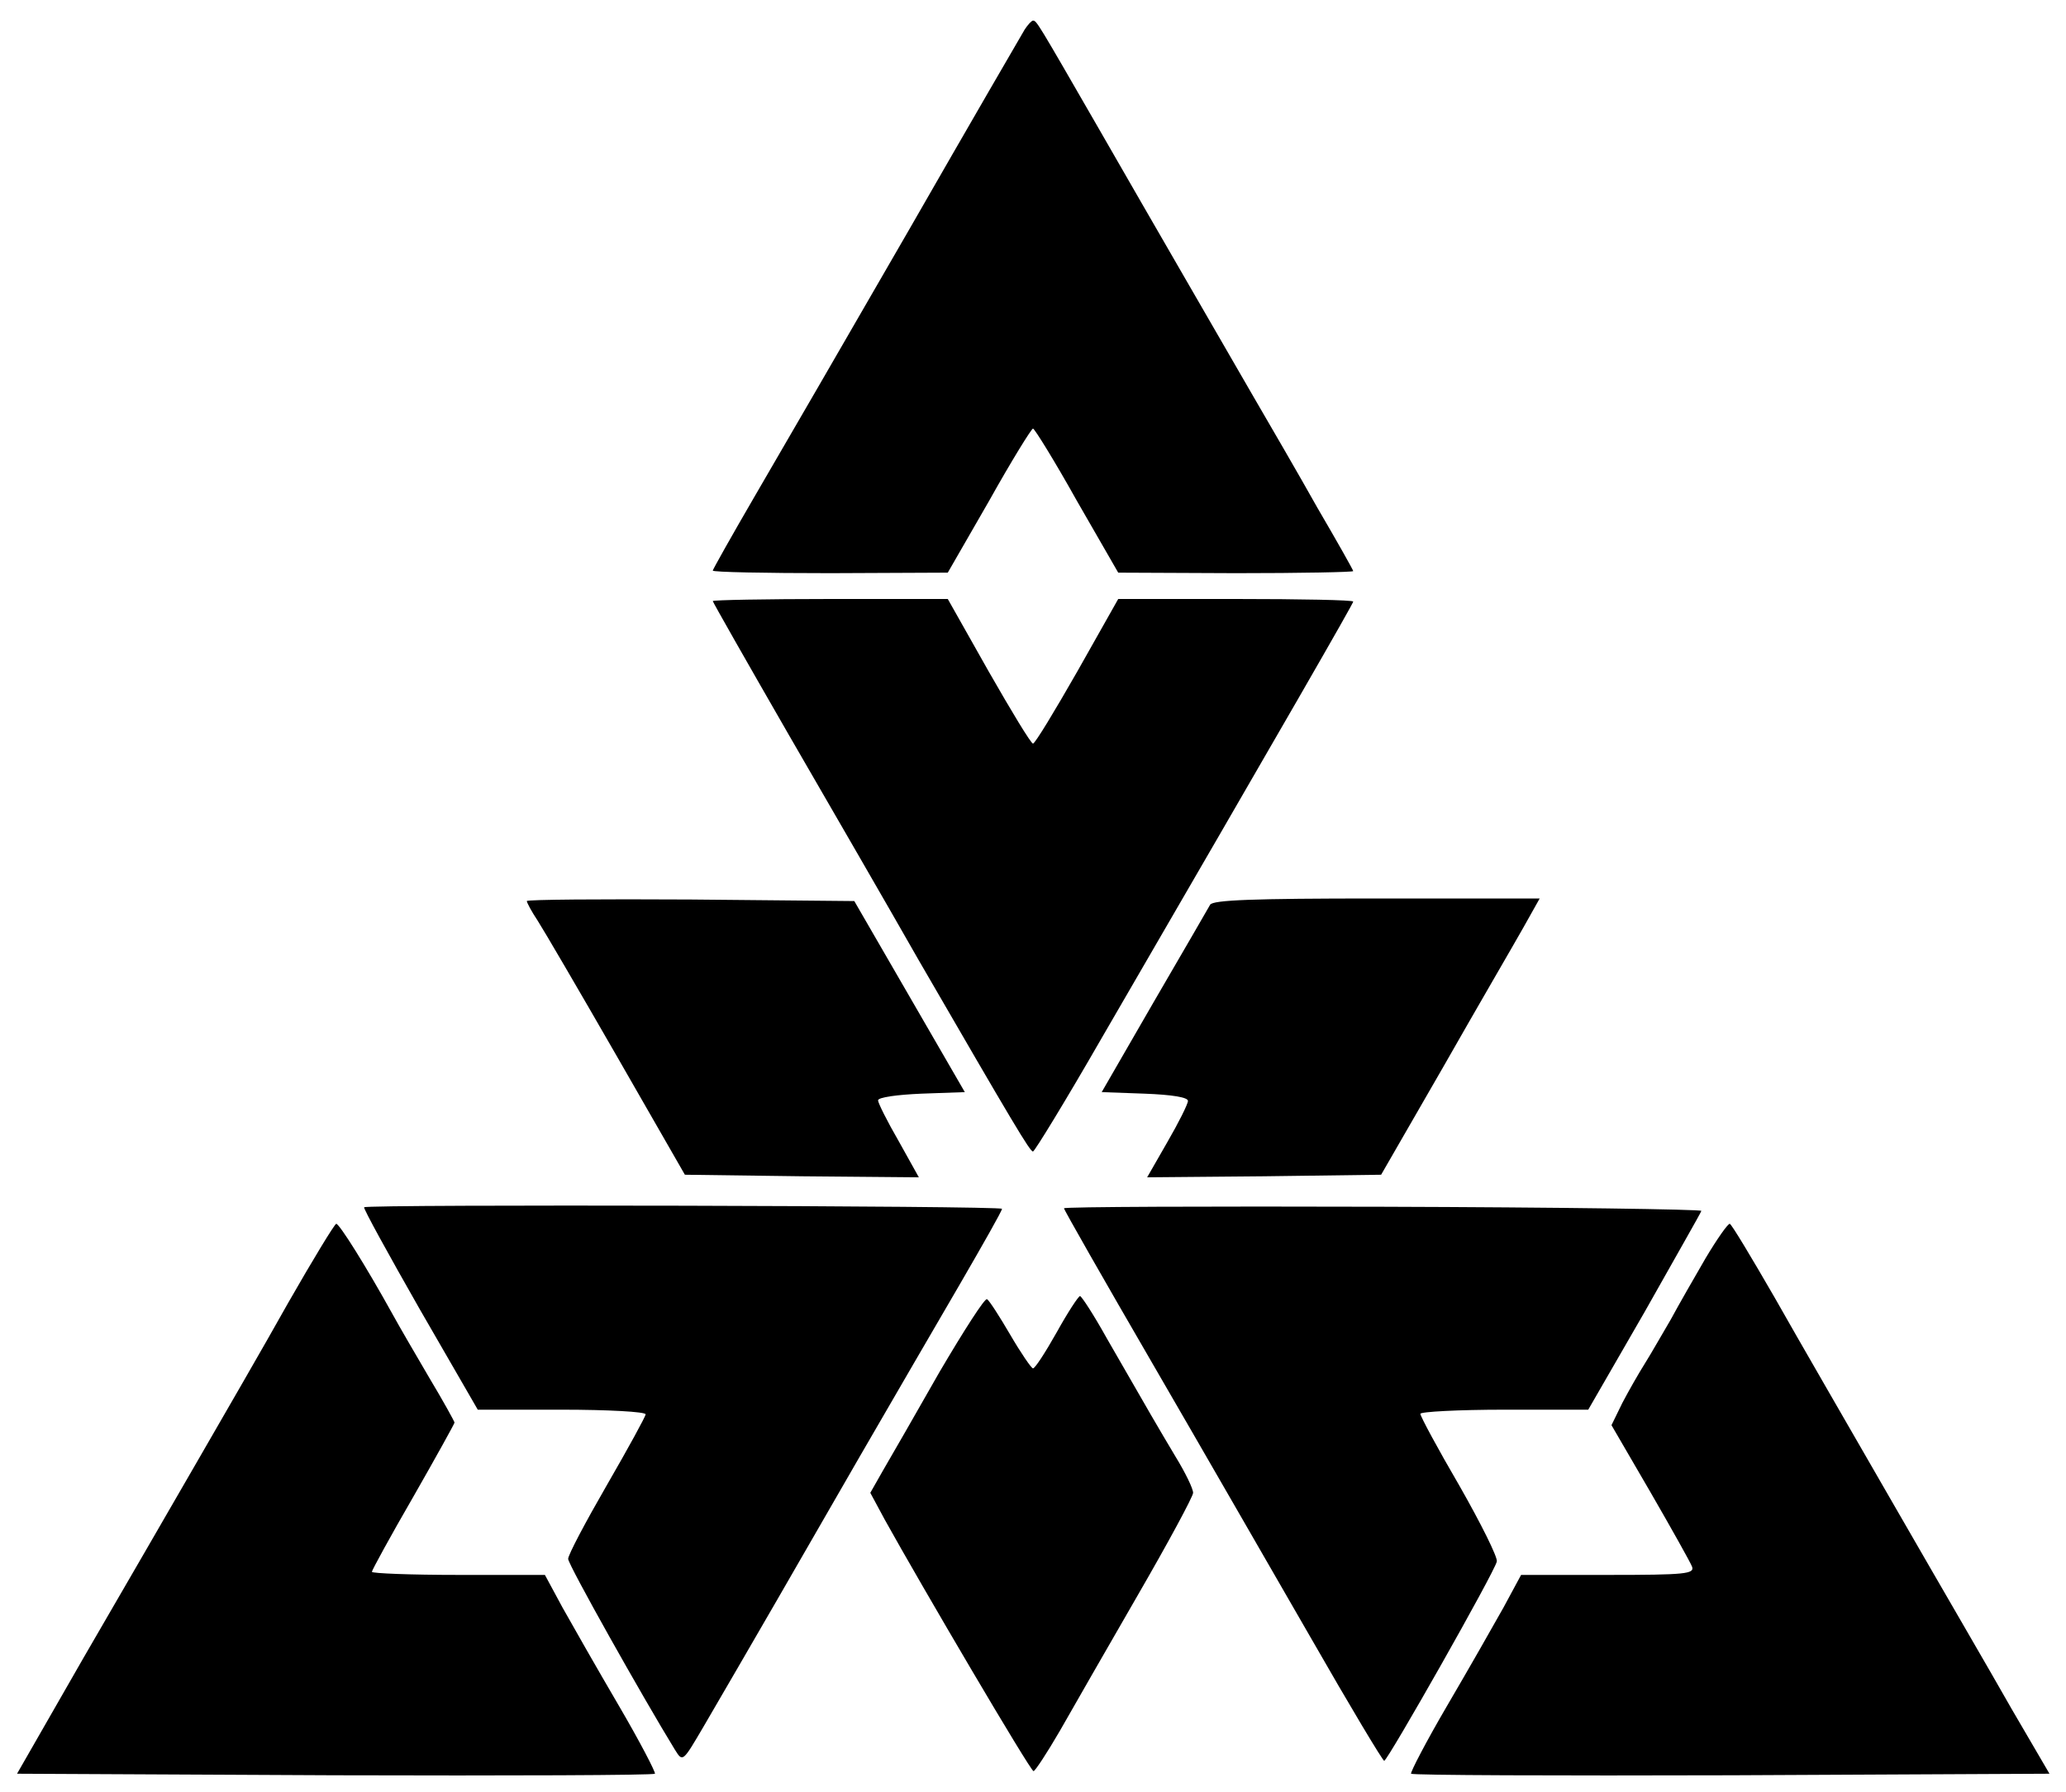
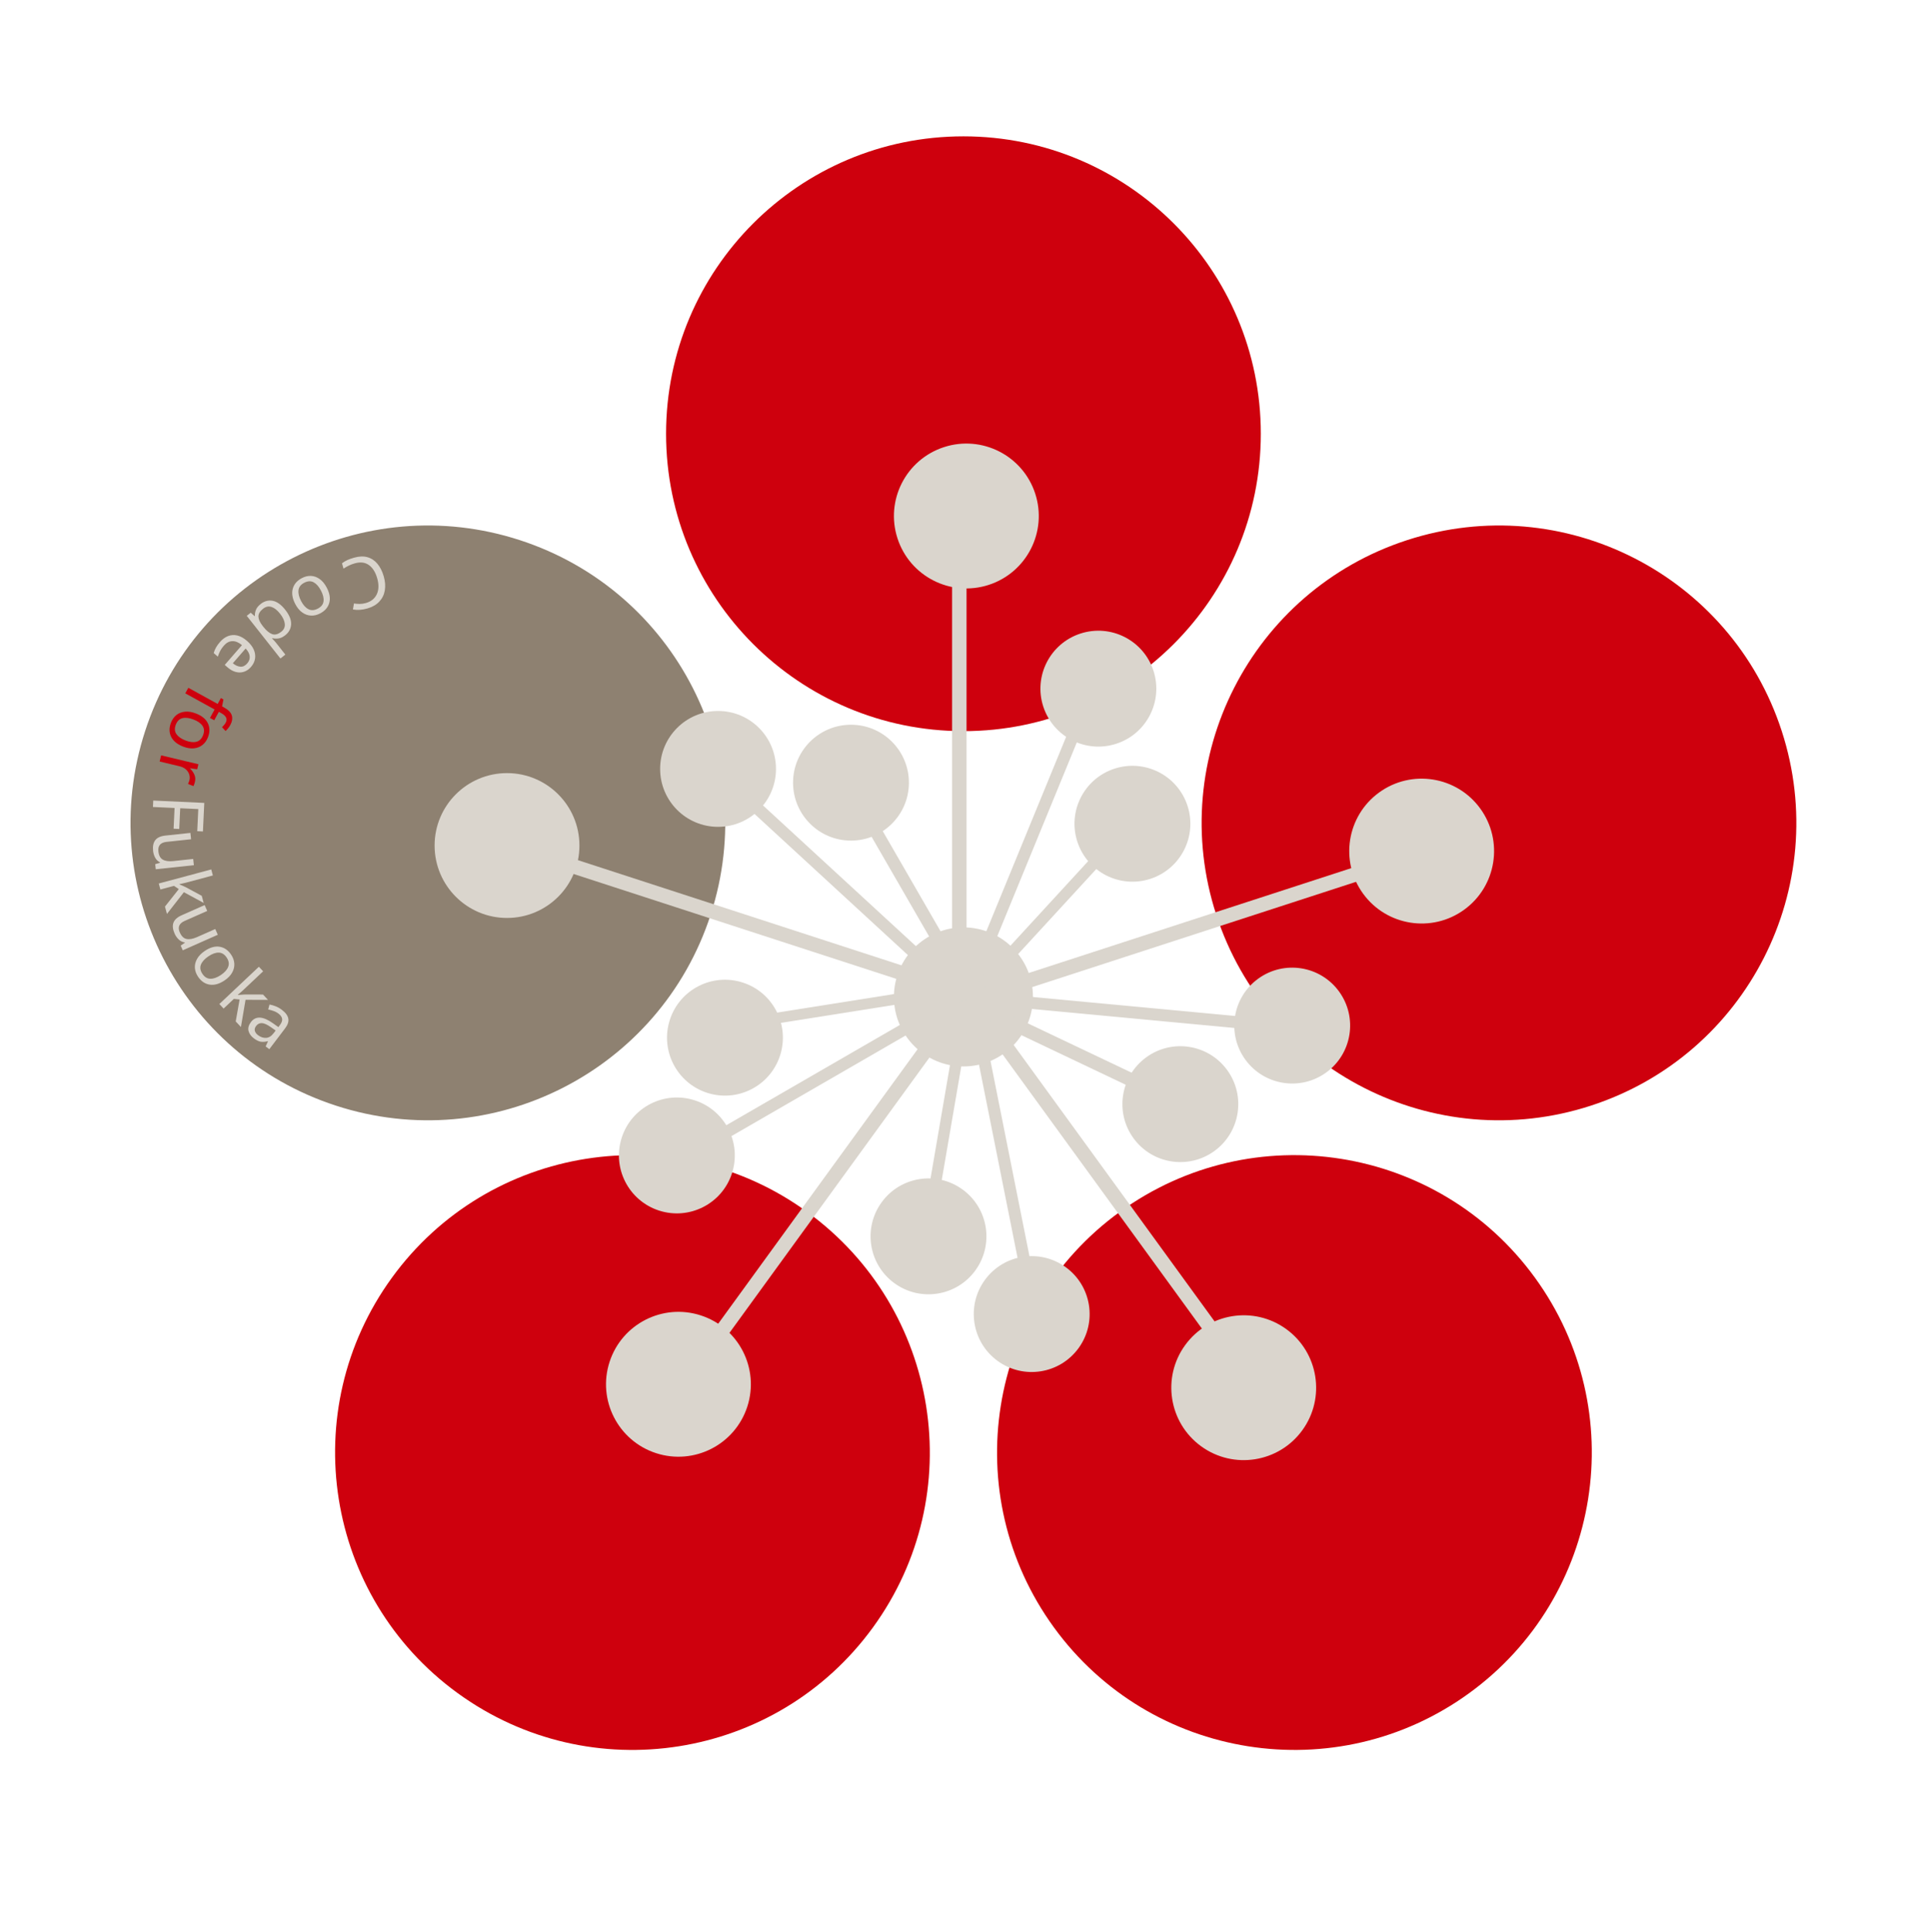
- <svg xmlns="http://www.w3.org/2000/svg" version="1.0" width="400pt" height="347pt" viewBox="0 0 400 347" preserveAspectRatio="xMidYMid meet">
-   <g transform="translate(0,347) scale(0.1,-0.1)" fill="#000000" stroke="none">
-     <path d="M1984 3413 c-6 -10 -107 -184 -224 -388 -117 -203 -251 -434 -297 -513 -46 -79 -83 -145 -83 -147 0 -3 102 -5 228 -5 l227 1 80 139 c43 77 82 140 85 140 3 0 42 -63 85 -140 l80 -139 228 -1 c125 0 227 2 227 4 0 2 -31 57 -69 122 -37 66 -94 164 -126 219 -79 137 -184 318 -300 520 -117 203 -118 205 -125 205 -3 0 -10 -8 -16 -17z" />
-     <path d="M1380 2306 c0 -2 66 -118 146 -257 81 -140 195 -337 253 -439 183 -316 215 -370 221 -370 3 0 63 98 132 218 365 629 488 843 488 847 0 3 -102 5 -227 5 l-228 0 -79 -140 c-44 -77 -82 -140 -86 -140 -4 0 -42 63 -86 140 l-79 140 -227 0 c-126 0 -228 -2 -228 -4z" />
-     <path d="M1020 1725 c0 -3 9 -20 21 -38 11 -17 80 -135 153 -262 l132 -230 227 -3 226 -2 -39 70 c-22 38 -40 74 -40 79 0 6 37 11 84 13 l84 3 -107 185 -107 185 -317 3 c-174 1 -317 0 -317 -3z" />
-     <path d="M2343 1718 c-4 -7 -53 -92 -109 -188 l-101 -175 83 -3 c53 -2 84 -7 84 -14 0 -6 -18 -42 -40 -80 l-39 -68 226 2 227 3 121 210 c66 116 136 236 154 268 l32 57 -315 0 c-241 0 -317 -3 -323 -12z" />
-     <path d="M705 1132 c-2 -2 47 -91 108 -198 l112 -194 163 0 c89 0 162 -4 162 -9 0 -4 -34 -66 -75 -137 -41 -71 -75 -135 -75 -143 0 -11 145 -269 207 -370 15 -24 15 -23 55 45 84 144 195 336 303 524 62 107 149 257 194 334 44 76 81 141 81 145 0 6 -1229 9 -1235 3z" />
-     <path d="M2060 1130 c0 -3 77 -138 171 -300 94 -162 232 -402 307 -532 75 -131 139 -238 142 -238 7 1 214 366 218 386 2 8 -31 74 -72 146 -42 72 -76 135 -76 140 0 4 73 8 163 8 l162 0 109 189 c59 105 109 192 110 196 0 3 -277 7 -617 8 -339 1 -617 0 -617 -3z" />
-     <path d="M558 947 c-47 -84 -127 -222 -176 -307 -49 -85 -148 -256 -220 -380 l-129 -225 615 -3 c338 -1 617 0 620 3 2 2 -29 62 -70 132 -41 70 -90 156 -109 190 l-34 63 -167 0 c-93 0 -168 3 -168 6 0 3 36 69 80 145 44 77 80 142 80 144 0 2 -22 42 -49 87 -27 46 -59 101 -71 123 -52 94 -103 175 -109 175 -3 0 -45 -69 -93 -153z" />
-     <path d="M3302 1033 c-22 -38 -52 -90 -67 -118 -16 -27 -38 -66 -50 -85 -12 -19 -32 -54 -44 -77 l-21 -43 75 -129 c41 -71 78 -137 81 -145 5 -14 -13 -16 -162 -16 l-169 0 -34 -63 c-19 -34 -68 -120 -109 -190 -41 -70 -72 -130 -70 -132 3 -3 282 -4 620 -3 l616 3 -73 125 c-39 69 -141 244 -225 390 -84 146 -190 329 -234 407 -45 78 -84 143 -87 143 -4 0 -25 -30 -47 -67z" />
-     <path d="M1819 813 c-46 -81 -95 -166 -109 -190 l-25 -44 28 -52 c71 -128 282 -487 288 -487 3 0 26 35 51 78 24 42 92 161 151 263 59 102 107 191 107 198 0 8 -15 39 -34 70 -34 57 -48 81 -133 229 -25 45 -49 82 -52 82 -3 0 -24 -32 -45 -70 -22 -39 -42 -70 -46 -70 -3 0 -23 29 -44 65 -21 36 -41 67 -45 69 -4 3 -45 -61 -92 -141z" />
+ <svg xmlns="http://www.w3.org/2000/svg" xmlns:xlink="http://www.w3.org/1999/xlink" version="1.1" id="レイヤー_1" x="0px" y="0px" width="566.929px" height="566.93px" viewBox="569.871 399.2 566.929 566.93" enable-background="new 569.871 399.2 566.929 566.93" xml:space="preserve">
+   <rect x="834.467" y="623.962" transform="matrix(-0.866 0.5 -0.5 -0.866 1890.316 812.4553)" fill="#DAD5CD" width="3.668" height="71.079" />
+   <g>
+     <g>
+       <defs>
+         <rect id="SVGID_1_" x="538" y="376.997" width="1706.667" height="1365.333" />
+       </defs>
+       <clipPath id="SVGID_2_">
+         <use xlink:href="#SVGID_1_" overflow="visible" />
+       </clipPath>
+       <path clip-path="url(#SVGID_2_)" fill="#DAD5CD" d="M873.14,691.856c0,11.271-9.137,20.409-20.408,20.409    c-11.272,0-20.411-9.139-20.411-20.409c0-11.271,9.138-20.41,20.411-20.41C864.003,671.446,873.14,680.585,873.14,691.856" />
+     </g>
+     <g>
+       <defs>
+         <rect id="SVGID_3_" x="538" y="376.997" width="1706.667" height="1365.333" />
+       </defs>
+       <clipPath id="SVGID_4_">
+         <use xlink:href="#SVGID_3_" overflow="visible" />
+       </clipPath>
+       <path clip-path="url(#SVGID_4_)" fill="#CE000D" d="M940.038,526.53c0,48.218-39.089,87.307-87.307,87.307    c-48.218,0-87.308-39.089-87.308-87.307c0-48.219,39.089-87.307,87.308-87.307C900.949,439.223,940.038,478.311,940.038,526.53" />
+     </g>
+     <g>
+       <defs>
+         <rect id="SVGID_5_" x="538" y="376.997" width="1706.667" height="1365.333" />
+       </defs>
+       <clipPath id="SVGID_6_">
+         <use xlink:href="#SVGID_5_" overflow="visible" />
+       </clipPath>
+       <path clip-path="url(#SVGID_6_)" fill="#8E8171" d="M722.468,557.756c45.846,14.896,70.936,64.139,56.04,109.984    s-64.138,70.935-109.984,56.039c-45.846-14.896-70.936-64.137-56.039-109.983C627.381,567.949,676.622,542.86,722.468,557.756" />
+     </g>
+     <g>
+       <defs>
+         <rect id="SVGID_7_" x="538" y="376.997" width="1706.667" height="1365.333" />
+       </defs>
+       <clipPath id="SVGID_8_">
+         <use xlink:href="#SVGID_7_" overflow="visible" />
+       </clipPath>
+       <path clip-path="url(#SVGID_8_)" fill="#CE000D" d="M684.926,774.295c28.34-39.007,82.936-47.653,121.942-19.313    c39.007,28.34,47.654,82.937,19.314,121.942c-28.34,39.007-82.935,47.653-121.942,19.313    C665.233,867.896,656.586,813.302,684.926,774.295" />
+     </g>
+     <g>
+       <defs>
+         <rect id="SVGID_9_" x="538" y="376.997" width="1706.667" height="1365.333" />
+       </defs>
+       <clipPath id="SVGID_10_">
+         <use xlink:href="#SVGID_9_" overflow="visible" />
+       </clipPath>
+       <path clip-path="url(#SVGID_10_)" fill="#CE000D" d="M879.28,876.924c-28.34-39.008-19.693-93.603,19.313-121.942    c39.007-28.34,93.604-19.693,121.943,19.313s19.692,93.603-19.314,121.941C962.215,924.576,907.62,915.929,879.28,876.924" />
+     </g>
+     <g>
+       <defs>
+         <rect id="SVGID_11_" x="538" y="376.997" width="1706.667" height="1365.333" />
+       </defs>
+       <clipPath id="SVGID_12_">
+         <use xlink:href="#SVGID_11_" overflow="visible" />
+       </clipPath>
+       <path clip-path="url(#SVGID_12_)" fill="#CE000D" d="M1036.938,723.78c-45.847,14.896-95.088-10.194-109.983-56.04    c-14.897-45.846,10.193-95.087,56.039-109.983c45.846-14.896,95.087,10.193,109.983,56.039    C1107.874,659.642,1082.784,708.884,1036.938,723.78" />
+     </g>
+     <g>
+       <defs>
+         <rect id="SVGID_13_" x="538" y="376.997" width="1706.667" height="1365.333" />
+       </defs>
+       <clipPath id="SVGID_14_">
+         <use xlink:href="#SVGID_13_" overflow="visible" />
+       </clipPath>
+       <path clip-path="url(#SVGID_14_)" fill="#DAD5CD" d="M739.987,647.415c0,11.742-9.519,21.261-21.26,21.261    c-11.741,0-21.26-9.519-21.26-21.261s9.519-21.26,21.26-21.26C730.468,626.155,739.987,635.673,739.987,647.415" />
+     </g>
+     <g>
+       <defs>
+         <rect id="SVGID_15_" x="538" y="376.997" width="1706.667" height="1365.333" />
+       </defs>
+       <clipPath id="SVGID_16_">
+         <use xlink:href="#SVGID_15_" overflow="visible" />
+       </clipPath>
+       <path clip-path="url(#SVGID_16_)" fill="#DAD5CD" d="M775.625,785.35c11.167,3.628,17.278,15.623,13.649,26.789    c-3.628,11.167-15.622,17.278-26.789,13.649c-11.166-3.628-17.277-15.623-13.649-26.789    C752.463,787.833,764.458,781.721,775.625,785.35" />
+     </g>
+     <g>
+       <defs>
+         <rect id="SVGID_17_" x="538" y="376.997" width="1706.667" height="1365.333" />
+       </defs>
+       <clipPath id="SVGID_18_">
+         <use xlink:href="#SVGID_17_" overflow="visible" />
+       </clipPath>
+       <path clip-path="url(#SVGID_18_)" fill="#DAD5CD" d="M917.821,794.08c6.9-9.499,20.196-11.604,29.695-4.704    c9.499,6.902,11.605,20.197,4.703,29.696c-6.9,9.499-20.196,11.605-29.695,4.704C913.025,816.874,910.92,803.579,917.821,794.08" />
+     </g>
+     <g>
+       <defs>
+         <rect id="SVGID_19_" x="538" y="376.997" width="1706.667" height="1365.333" />
+       </defs>
+       <clipPath id="SVGID_20_">
+         <use xlink:href="#SVGID_19_" overflow="visible" />
+       </clipPath>
+       <path clip-path="url(#SVGID_20_)" fill="#DAD5CD" d="M970.065,661.541c-6.902-9.499-4.797-22.794,4.702-29.695    s22.796-4.797,29.696,4.703c6.901,9.499,4.796,22.795-4.703,29.696S976.966,671.04,970.065,661.541" />
+     </g>
+     <g>
+       <defs>
+         <rect id="SVGID_21_" x="538" y="376.997" width="1706.667" height="1365.333" />
+       </defs>
+       <clipPath id="SVGID_22_">
+         <use xlink:href="#SVGID_21_" overflow="visible" />
+       </clipPath>
+       <path clip-path="url(#SVGID_22_)" fill="#DAD5CD" d="M860.158,570.897c-11.167,3.628-23.161-2.483-26.789-13.65    c-3.628-11.166,2.483-23.161,13.649-26.789c11.166-3.628,23.16,2.483,26.788,13.65    C877.436,555.275,871.325,567.27,860.158,570.897" />
+     </g>
+     <g>
+       <defs>
+         <rect id="SVGID_23_" x="538" y="376.997" width="1706.667" height="1365.333" />
+       </defs>
+       <clipPath id="SVGID_24_">
+         <use xlink:href="#SVGID_23_" overflow="visible" />
+       </clipPath>
+       <path clip-path="url(#SVGID_24_)" fill="#DAD5CD" d="M836.723,628.962c0,9.395-7.615,17.009-17.008,17.009    s-17.008-7.615-17.008-17.009c0-9.393,7.615-17.008,17.008-17.008C829.107,611.954,836.723,619.568,836.723,628.962" />
+     </g>
+     <g>
+       <defs>
+         <rect id="SVGID_25_" x="538" y="376.997" width="1706.667" height="1365.333" />
+       </defs>
+       <clipPath id="SVGID_26_">
+         <use xlink:href="#SVGID_25_" overflow="visible" />
+       </clipPath>
+       <path clip-path="url(#SVGID_26_)" fill="#DAD5CD" d="M787.968,687.646c8.934,2.901,13.822,12.498,10.919,21.431    c-2.902,8.934-12.497,13.822-21.431,10.92c-8.933-2.902-13.822-12.498-10.919-21.432    C769.44,689.632,779.034,684.743,787.968,687.646" />
+     </g>
+     <g>
+       <defs>
+         <rect id="SVGID_27_" x="538" y="376.997" width="1706.667" height="1365.333" />
+       </defs>
+       <clipPath id="SVGID_28_">
+         <use xlink:href="#SVGID_27_" overflow="visible" />
+       </clipPath>
+       <path clip-path="url(#SVGID_28_)" fill="#DAD5CD" d="M828.713,752.149c5.521-7.601,16.158-9.284,23.757-3.763    c7.6,5.521,9.284,16.157,3.764,23.757c-5.521,7.599-16.158,9.282-23.757,3.762C824.877,770.384,823.192,759.748,828.713,752.149" />
+     </g>
+     <g>
+       <defs>
+         <rect id="SVGID_29_" x="538" y="376.997" width="1706.667" height="1365.333" />
+       </defs>
+       <clipPath id="SVGID_30_">
+         <use xlink:href="#SVGID_29_" overflow="visible" />
+       </clipPath>
+       <path clip-path="url(#SVGID_30_)" fill="#DAD5CD" d="M902.65,733.33c-5.521-7.599-3.836-18.234,3.763-23.757    c7.599-5.521,18.236-3.836,23.757,3.763c5.521,7.6,3.836,18.236-3.763,23.757C918.809,742.614,908.171,740.929,902.65,733.33" />
+     </g>
+     <g>
+       <defs>
+         <rect id="SVGID_31_" x="538" y="376.997" width="1706.667" height="1365.333" />
+       </defs>
+       <clipPath id="SVGID_32_">
+         <use xlink:href="#SVGID_31_" overflow="visible" />
+       </clipPath>
+       <path clip-path="url(#SVGID_32_)" fill="#DAD5CD" d="M907.601,657.196c-8.934,2.903-18.528-1.986-21.431-10.92    c-2.903-8.933,1.986-18.528,10.919-21.431c8.935-2.902,18.529,1.985,21.432,10.92    C921.422,644.698,916.534,654.293,907.601,657.196" />
+     </g>
+     <g>
+       <defs>
+         <rect id="SVGID_33_" x="538" y="376.997" width="1706.667" height="1365.333" />
+       </defs>
+       <clipPath id="SVGID_34_">
+         <use xlink:href="#SVGID_33_" overflow="visible" />
+       </clipPath>
+       <path clip-path="url(#SVGID_34_)" fill="#DAD5CD" d="M897.601,617.537c-8.934,2.903-18.528-1.985-21.431-10.919    c-2.903-8.934,1.986-18.529,10.919-21.432c8.935-2.902,18.529,1.985,21.432,10.92    C911.422,605.039,906.534,614.635,897.601,617.537" />
+     </g>
+     <g>
+       <defs>
+         <rect id="SVGID_35_" x="538" y="376.997" width="1706.667" height="1365.333" />
+       </defs>
+       <clipPath id="SVGID_36_">
+         <use xlink:href="#SVGID_35_" overflow="visible" />
+       </clipPath>
+       <path clip-path="url(#SVGID_36_)" fill="#DAD5CD" d="M773.85,722.215c8.933,2.903,13.822,12.498,10.919,21.432    c-2.902,8.934-12.497,13.821-21.431,10.92c-8.933-2.903-13.822-12.497-10.919-21.431    C755.321,724.201,764.916,719.313,773.85,722.215" />
+     </g>
+     <g>
+       <defs>
+         <rect id="SVGID_37_" x="538" y="376.997" width="1706.667" height="1365.333" />
+       </defs>
+       <clipPath id="SVGID_38_">
+         <use xlink:href="#SVGID_37_" overflow="visible" />
+       </clipPath>
+       <path clip-path="url(#SVGID_38_)" fill="#DAD5CD" d="M859.012,774.962c5.521-7.599,16.157-9.283,23.756-3.763    c7.601,5.522,9.285,16.158,3.764,23.757c-5.521,7.6-16.157,9.284-23.756,3.764C855.176,793.198,853.491,782.562,859.012,774.962" />
+     </g>
+     <g>
+       <defs>
+         <rect id="SVGID_39_" x="538" y="376.997" width="1706.667" height="1365.333" />
+       </defs>
+       <clipPath id="SVGID_40_">
+         <use xlink:href="#SVGID_39_" overflow="visible" />
+       </clipPath>
+       <path clip-path="url(#SVGID_40_)" fill="#DAD5CD" d="M935.494,710.268c-5.521-7.601-3.836-18.236,3.763-23.757    c7.6-5.521,18.236-3.836,23.757,3.763c5.521,7.599,3.836,18.235-3.763,23.757S941.015,717.867,935.494,710.268" />
+     </g>
+     <g>
+       <defs>
+         <rect id="SVGID_41_" x="538" y="376.997" width="1706.667" height="1365.333" />
+       </defs>
+       <clipPath id="SVGID_42_">
+         <use xlink:href="#SVGID_41_" overflow="visible" />
+       </clipPath>
+       <path clip-path="url(#SVGID_42_)" fill="#DAD5CD" d="M797.698,624.921c0,9.395-7.615,17.009-17.008,17.009    s-17.008-7.615-17.008-17.009c0-9.393,7.615-17.008,17.008-17.008S797.698,615.527,797.698,624.921" />
+     </g>
+     <g>
+       <defs>
+         <rect id="SVGID_43_" x="538" y="376.997" width="1706.667" height="1365.333" />
+       </defs>
+       <clipPath id="SVGID_44_">
+         <use xlink:href="#SVGID_43_" overflow="visible" />
+       </clipPath>
+       <rect x="849.391" y="550.678" clip-path="url(#SVGID_44_)" fill="#DAD5CD" width="4.252" height="141.179" />
+     </g>
+     <g>
+       <defs>
+         <rect id="SVGID_45_" x="-484.674" y="-375.992" transform="matrix(0.9856 0.1692 -0.1692 0.9856 57.206 -57.957)" width="1706.698" height="1365.357" />
+       </defs>
+       <clipPath id="SVGID_46_">
+         <use xlink:href="#SVGID_45_" overflow="visible" />
+       </clipPath>
+       <rect x="846.265" y="689.893" transform="matrix(0.9856 0.1692 -0.1692 0.9856 135.1556 -132.9616)" clip-path="url(#SVGID_46_)" fill="#DAD5CD" width="3.325" height="73.704" />
+     </g>
+     <g>
+       <defs>
+         <rect id="SVGID_47_" x="491.092" y="-468.808" transform="matrix(-0.309 0.9511 -0.9511 -0.309 1963.295 -998.6963)" width="1706.729" height="1365.383" />
+       </defs>
+       <clipPath id="SVGID_48_">
+         <use xlink:href="#SVGID_47_" overflow="visible" />
+       </clipPath>
+       <rect x="783.739" y="598.47" transform="matrix(-0.3091 0.951 -0.951 -0.3091 1665.048 128.446)" clip-path="url(#SVGID_48_)" fill="#DAD5CD" width="4.253" height="141.184" />
+     </g>
+     <g>
+       <defs>
+         <rect id="SVGID_49_" x="-324.762" y="-528.112" transform="matrix(0.8091 0.5877 -0.5877 0.8091 191.7311 -281.1256)" width="1706.558" height="1365.245" />
+       </defs>
+       <clipPath id="SVGID_50_">
+         <use xlink:href="#SVGID_49_" overflow="visible" />
+       </clipPath>
+       <rect x="810.74" y="676.658" transform="matrix(0.809 0.5877 -0.5877 0.809 594.4124 -335.0697)" clip-path="url(#SVGID_50_)" fill="#DAD5CD" width="4.252" height="141.17" />
+     </g>
+     <g>
+       <defs>
+         <rect id="SVGID_51_" x="-541.044" y="105.846" transform="matrix(0.8089 -0.5879 0.5879 0.8089 -403.9011 334.2505)" width="1706.621" height="1365.297" />
+       </defs>
+       <clipPath id="SVGID_52_">
+         <use xlink:href="#SVGID_51_" overflow="visible" />
+       </clipPath>
+       <rect x="893.741" y="678.14" transform="matrix(0.8089 -0.588 0.588 0.8089 -269.0126 669.8134)" clip-path="url(#SVGID_52_)" fill="#DAD5CD" width="4.252" height="141.176" />
+     </g>
+     <g>
+       <defs>
+         <rect id="SVGID_53_" x="-306.507" y="636.522" transform="matrix(-0.1564 -0.9877 0.9877 -0.1564 -670.6023 2065.616)" width="1706.678" height="1365.341" />
+       </defs>
+       <clipPath id="SVGID_54_">
+         <use xlink:href="#SVGID_53_" overflow="visible" />
+       </clipPath>
+       <rect x="815.585" y="660.306" transform="matrix(-0.1564 -0.9877 0.9877 -0.1564 258.4285 1610.844)" clip-path="url(#SVGID_54_)" fill="#DAD5CD" width="3.154" height="69.496" />
+     </g>
+     <g>
+       <defs>
+         <rect id="SVGID_55_" x="566.199" y="-282.776" transform="matrix(-0.4291 0.9033 -0.9033 -0.4291 2389.909 -710.729)" width="1706.733" height="1365.385" />
+       </defs>
+       <clipPath id="SVGID_56_">
+         <use xlink:href="#SVGID_55_" overflow="visible" />
+       </clipPath>
+       <rect x="881.591" y="671.889" transform="matrix(-0.4292 0.9032 -0.9032 -0.4292 1901.792 213.0895)" clip-path="url(#SVGID_56_)" fill="#DAD5CD" width="3.943" height="71.194" />
+     </g>
+     <g>
+       <defs>
+         <rect id="SVGID_57_" x="136.914" y="621.384" transform="matrix(-0.7361 -0.6769 0.6769 -0.7361 836.4785 2934.262)" width="1706.698" height="1365.358" />
+       </defs>
+       <clipPath id="SVGID_58_">
+         <use xlink:href="#SVGID_57_" overflow="visible" />
+       </clipPath>
+       <rect x="875.742" y="630.671" transform="matrix(-0.7362 -0.6768 0.6768 -0.7362 1071.518 1752.763)" clip-path="url(#SVGID_58_)" fill="#DAD5CD" width="3.324" height="73.705" />
+     </g>
+     <g>
+       <defs>
+         <rect id="SVGID_59_" x="341.781" y="542.933" transform="matrix(-0.9251 -0.3797 0.3797 -0.9251 1835.349 2813.186)" width="1706.651" height="1365.321" />
+       </defs>
+       <clipPath id="SVGID_60_">
+         <use xlink:href="#SVGID_59_" overflow="visible" />
+       </clipPath>
+       <rect x="870.809" y="596.76" transform="matrix(-0.9251 -0.3797 0.3797 -0.9251 1434.814 1573.428)" clip-path="url(#SVGID_60_)" fill="#DAD5CD" width="3.524" height="96.919" />
+     </g>
+     <g>
+       <defs>
+         <rect id="SVGID_61_" x="-360.404" y="468.213" transform="matrix(0.0934 -0.9956 0.9956 0.0934 -698.962 1534.116)" width="1706.618" height="1365.294" />
+       </defs>
+       <clipPath id="SVGID_62_">
+         <use xlink:href="#SVGID_61_" overflow="visible" />
+       </clipPath>
+       <rect x="898.824" y="647.751" transform="matrix(0.0934 -0.9956 0.9956 0.0934 123.2971 1527.825)" clip-path="url(#SVGID_62_)" fill="#DAD5CD" width="3.523" height="96.916" />
+     </g>
+     <g>
+       <defs>
+         <rect id="SVGID_63_" x="291.079" y="-579.25" transform="matrix(0.309 0.9511 -0.9511 0.309 889.2025 -1016.961)" width="1706.729" height="1365.382" />
+       </defs>
+       <clipPath id="SVGID_64_">
+         <use xlink:href="#SVGID_63_" overflow="visible" />
+       </clipPath>
+       <rect x="918.395" y="600.657" transform="matrix(0.3091 0.951 -0.951 0.3091 1274.418 -411.6603)" clip-path="url(#SVGID_64_)" fill="#DAD5CD" width="4.253" height="141.184" />
+     </g>
+     <g>
+       <defs>
+         <rect id="SVGID_65_" x="590.569" y="267.646" transform="matrix(-0.9806 0.1958 -0.1958 -0.9806 3045.856 1599.45)" width="1706.593" height="1365.274" />
+       </defs>
+       <clipPath id="SVGID_66_">
+         <use xlink:href="#SVGID_65_" overflow="visible" />
+       </clipPath>
+       <rect x="862.833" y="690.664" transform="matrix(-0.9807 0.1957 -0.1957 -0.9807 1857.112 1294.76)" clip-path="url(#SVGID_66_)" fill="#DAD5CD" width="3.523" height="96.914" />
+     </g>
+     <g>
+       <defs>
+         <rect id="SVGID_67_" x="-50.211" y="708.209" transform="matrix(-0.5001 -0.866 0.866 -0.5001 0.3079 2781.967)" width="1706.715" height="1365.371" />
+       </defs>
+       <clipPath id="SVGID_68_">
+         <use xlink:href="#SVGID_67_" overflow="visible" />
+       </clipPath>
+       <rect x="808.625" y="667.367" transform="matrix(-0.5002 -0.8659 0.8659 -0.5002 595.8536 1775.598)" clip-path="url(#SVGID_68_)" fill="#DAD5CD" width="3.524" height="96.922" />
+     </g>
+     <g>
+       <defs>
+         <rect id="SVGID_69_" x="-719.292" y="128.509" transform="matrix(0.677 -0.7359 0.7359 0.677 -553.6763 360.571)" width="1706.563" height="1365.249" />
+       </defs>
+       <clipPath id="SVGID_70_">
+         <use xlink:href="#SVGID_69_" overflow="visible" />
+       </clipPath>
+       <rect x="815.421" y="611.05" transform="matrix(0.6771 -0.7359 0.7359 0.6771 -221.4601 814.2888)" clip-path="url(#SVGID_70_)" fill="#DAD5CD" width="3.523" height="96.913" />
+     </g>
  </g>
+   <text transform="matrix(-0.9621 0.2728 -0.2717 -0.9624 681.7441 560.8796)" fill="#DAD5CD" font-family="'CenturyGothic'" font-size="21">C</text>
+   <text transform="matrix(-0.8867 0.4623 -0.4623 -0.8867 664.2139 566.157)" fill="#DAD5CD" font-family="'CenturyGothic'" font-size="21">o</text>
+   <text transform="matrix(-0.7857 0.6186 -0.6195 -0.785 651.0576 573.1008)" fill="#DAD5CD" font-family="'CenturyGothic'" font-size="21">d</text>
+   <text transform="matrix(-0.6565 0.7543 -0.7547 -0.6561 638.9482 582.8152)" fill="#DAD5CD" font-family="'CenturyGothic'" font-size="21">e</text>
+   <text transform="matrix(-0.5525 0.8335 -0.8331 -0.5531 629.7354 593.8684)" font-family="'CenturyGothic'" font-size="21"> </text>
+   <text transform="matrix(-0.4814 0.8765 -0.8758 -0.4826 626.2651 599.1072)" fill="#CE000D" font-family="'CenturyGothic'" font-size="20.999">f</text>
+   <text transform="matrix(-0.3586 0.9335 -0.9331 -0.3596 622.5215 605.5325)" fill="#CE000D" font-family="'CenturyGothic'" font-size="21">o</text>
+   <text transform="matrix(-0.2331 0.9725 -0.9728 -0.2318 617.5884 619.2112)" fill="#CE000D" font-family="'CenturyGothic'" font-size="21.001">r</text>
+   <text transform="matrix(-0.1541 0.9881 -0.9883 -0.1526 616.0332 625.8093)" fill="#CE000D" font-family="'CenturyGothic'" font-size="21"> </text>
+   <text transform="matrix(-0.0471 0.9989 -0.9989 -0.0464 614.958 632.1799)" fill="#DAD5CD" font-family="'CenturyGothic'" font-size="21">F</text>
+   <text transform="matrix(0.1068 0.9943 -0.9944 0.1061 614.4058 643.2571)" fill="#DAD5CD" font-family="'CenturyGothic'" font-size="21.001">u</text>
+   <text transform="matrix(0.2597 0.9657 -0.966 0.2586 616.022 656.8396)" fill="#DAD5CD" font-family="'CenturyGothic'" font-size="21">k</text>
+   <text transform="matrix(0.4056 0.9141 -0.9142 0.4052 618.9951 667.9421)" fill="#DAD5CD" font-family="'CenturyGothic'" font-size="21">u</text>
+   <text transform="matrix(0.559 0.8292 -0.8287 0.5597 624.6543 680.5701)" fill="#DAD5CD" font-family="'CenturyGothic'" font-size="21">o</text>
+   <text transform="matrix(0.6852 0.7284 -0.7276 0.686 633.0469 692.6472)" fill="#DAD5CD" font-family="'CenturyGothic'" font-size="21">k</text>
+   <text transform="matrix(0.7967 0.6044 -0.6044 0.7967 640.9048 701.1121)" fill="#DAD5CD" font-family="'CenturyGothic'" font-size="21">a</text>
</svg>
